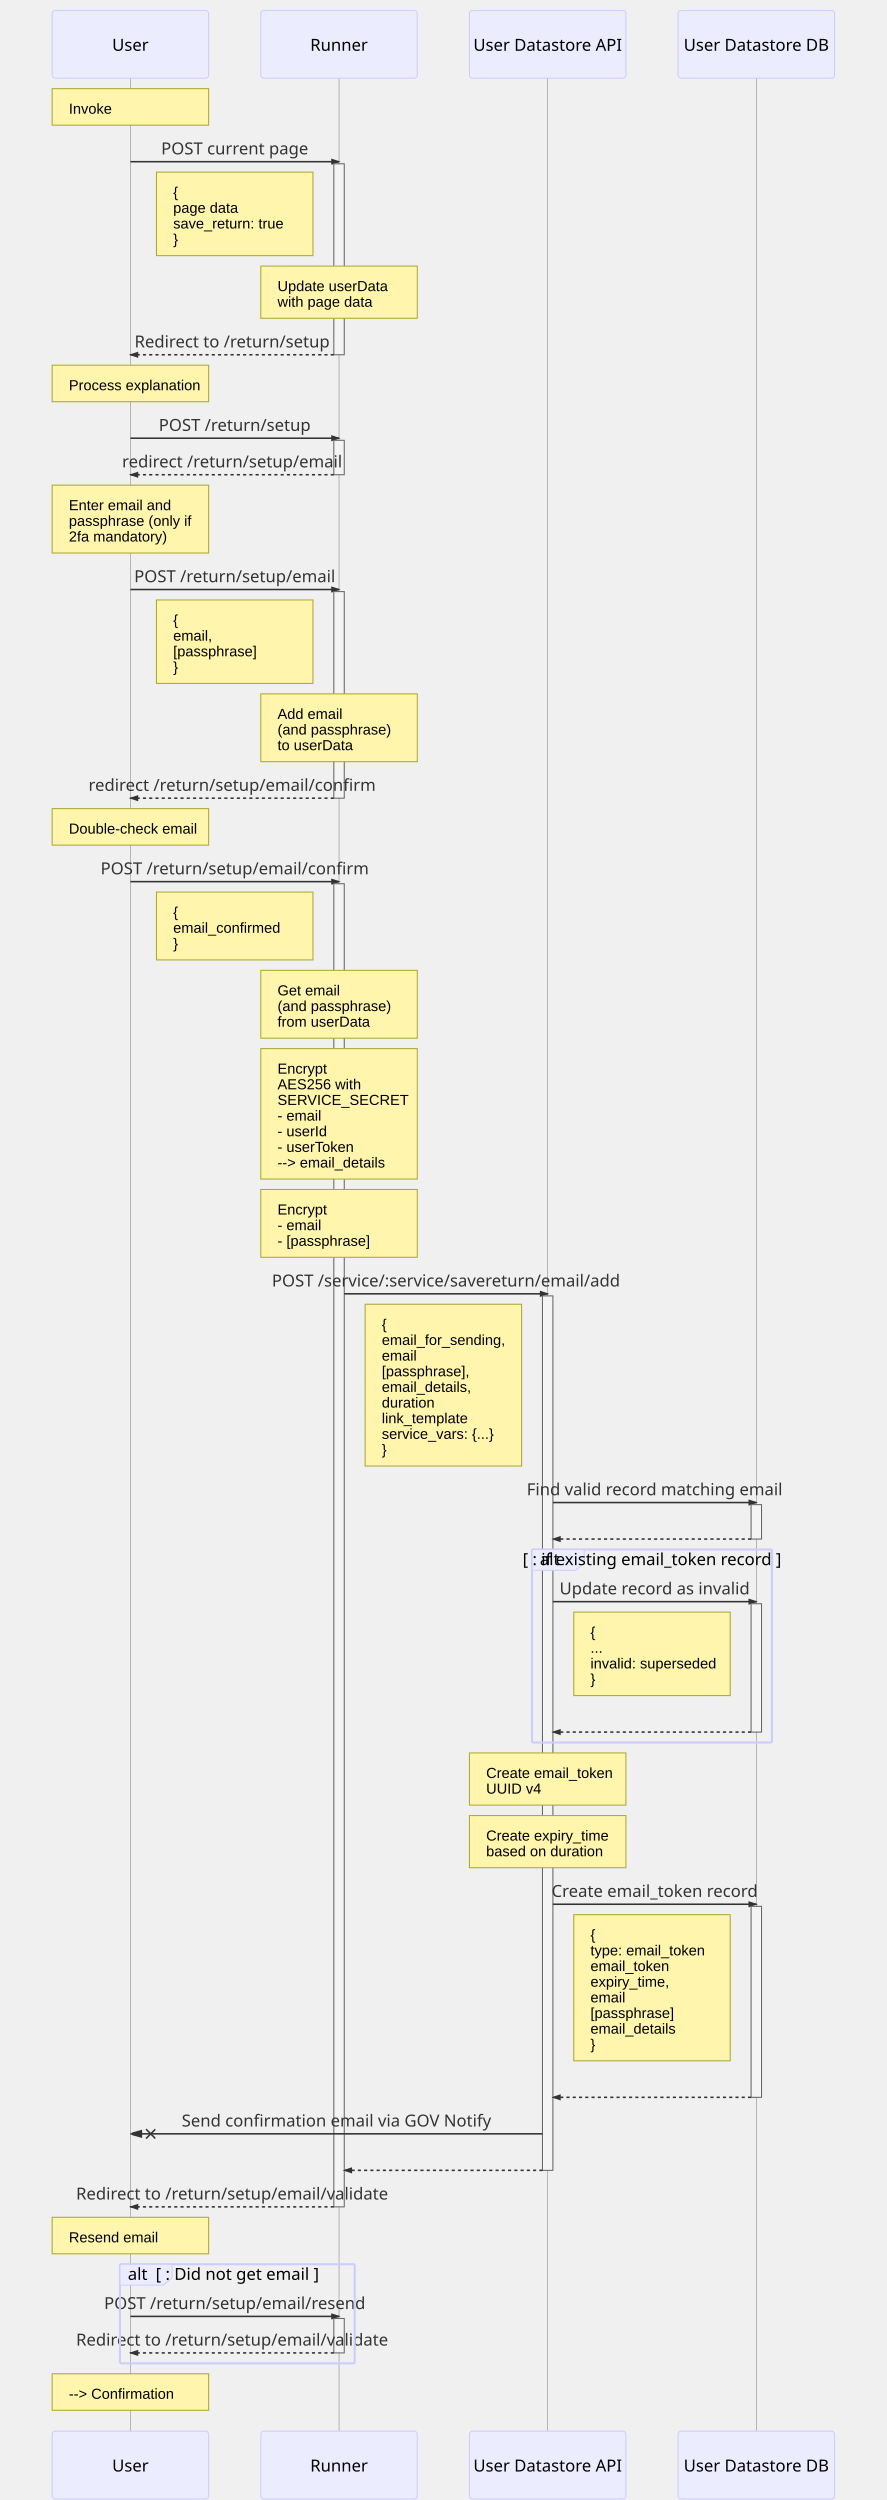
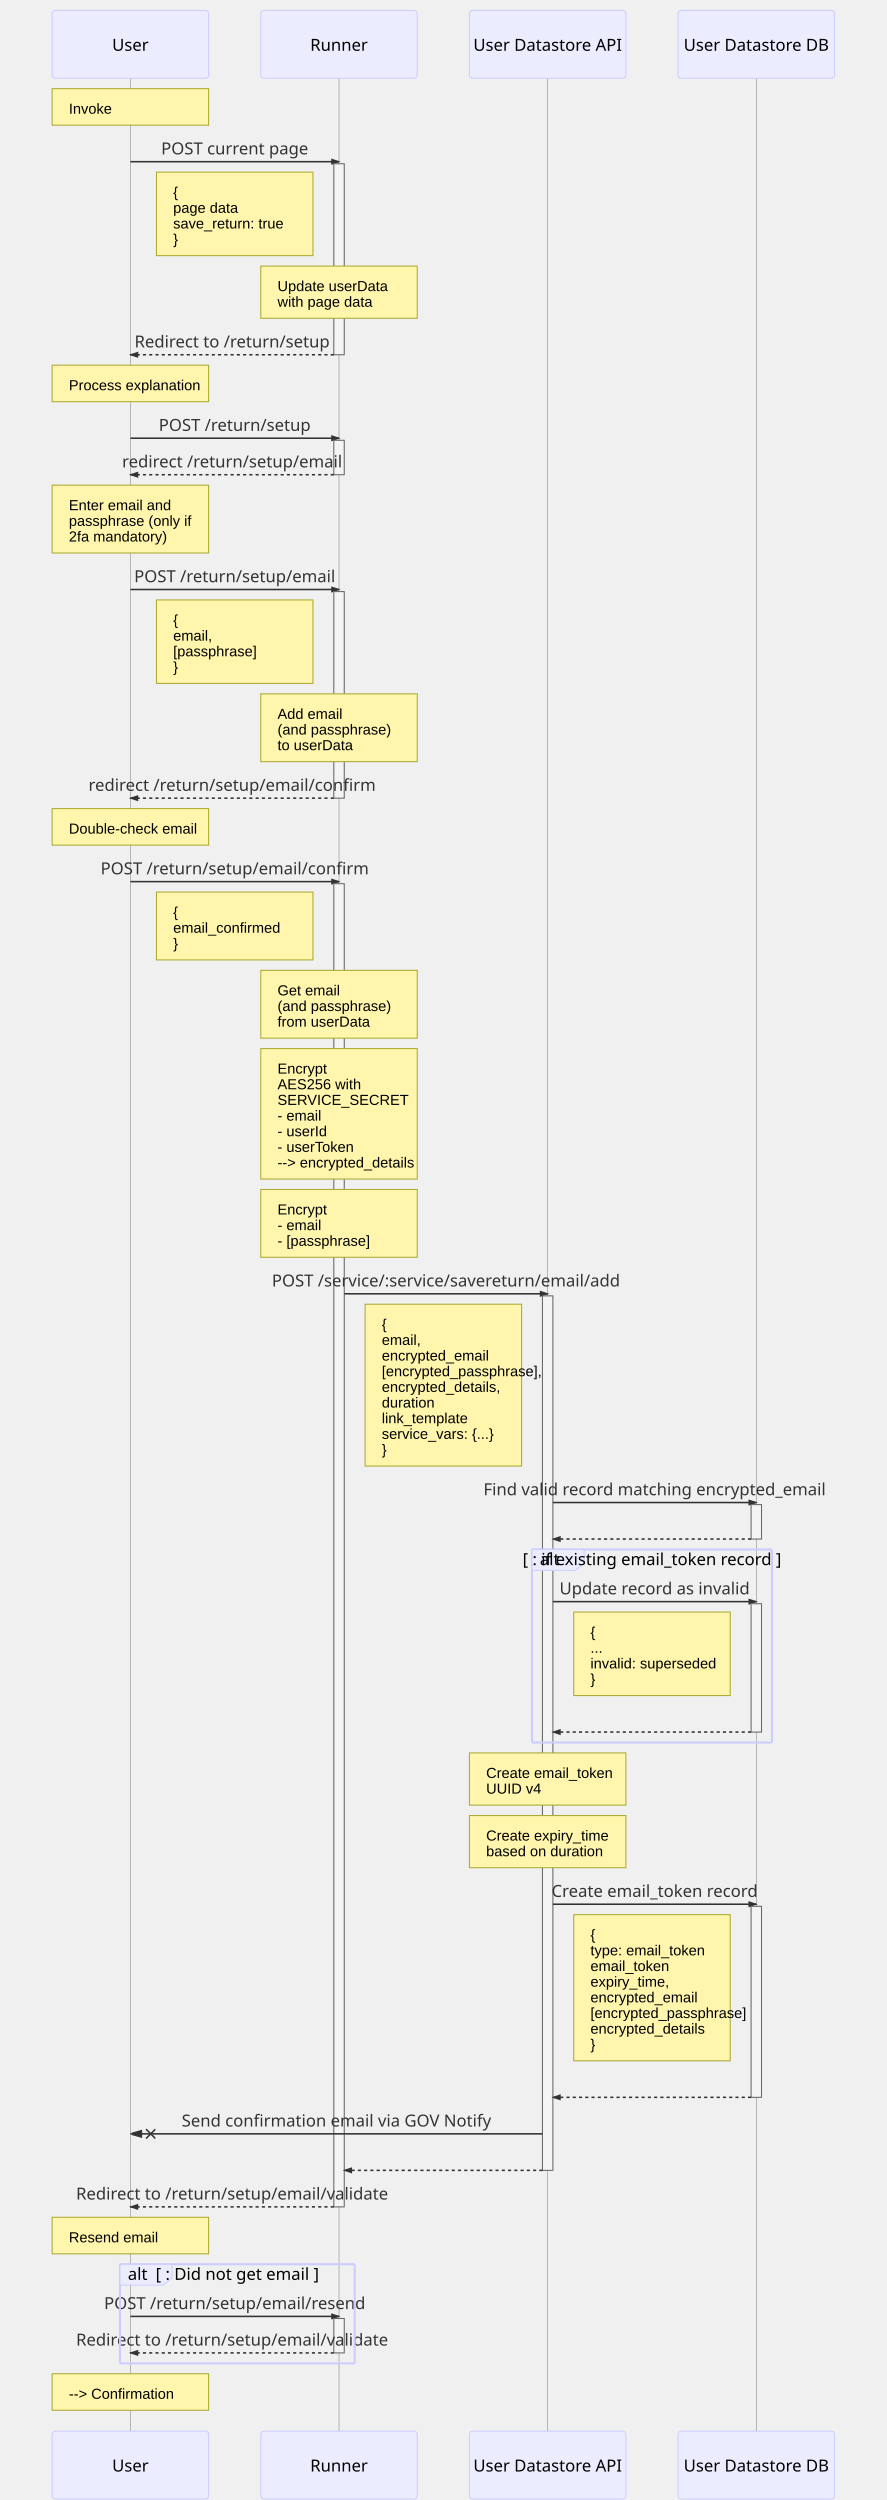
- <svg xmlns="http://www.w3.org/2000/svg" id="mermaid-1555601983670" width="100%" height="100%" style="max-width:850px;" viewBox="-50 -10 850 2396.5">
-   <style>#mermaid-1555601983670 .label{font-family:trebuchet ms,verdana,arial;color:#333}#mermaid-1555601983670 .node circle,#mermaid-1555601983670 .node ellipse,#mermaid-1555601983670 .node polygon,#mermaid-1555601983670 .node rect{fill:#ececff;stroke:#9370db;stroke-width:1px}#mermaid-1555601983670 .node.clickable{cursor:pointer}#mermaid-1555601983670 .arrowheadPath{fill:#333}#mermaid-1555601983670 .edgePath .path{stroke:#333;stroke-width:1.5px}#mermaid-1555601983670 .edgeLabel{background-color:#e8e8e8}#mermaid-1555601983670 .cluster rect{fill:#ffffde!important;stroke:#aa3!important;stroke-width:1px!important}#mermaid-1555601983670 .cluster text{fill:#333}#mermaid-1555601983670 div.mermaidTooltip{position:absolute;text-align:center;max-width:200px;padding:2px;font-family:trebuchet ms,verdana,arial;font-size:12px;background:#ffffde;border:1px solid #aa3;border-radius:2px;pointer-events:none;z-index:100}#mermaid-1555601983670 .actor{stroke:#ccf;fill:#ececff}#mermaid-1555601983670 text.actor{fill:#000;stroke:none}#mermaid-1555601983670 .actor-line{stroke:grey}#mermaid-1555601983670 .messageLine0{marker-end:"url(#arrowhead)"}#mermaid-1555601983670 .messageLine0,#mermaid-1555601983670 .messageLine1{stroke-width:1.5;stroke-dasharray:"2 2";stroke:#333}#mermaid-1555601983670 #arrowhead{fill:#333}#mermaid-1555601983670 #crosshead path{fill:#333!important;stroke:#333!important}#mermaid-1555601983670 .messageText{fill:#333;stroke:none}#mermaid-1555601983670 .labelBox{stroke:#ccf;fill:#ececff}#mermaid-1555601983670 .labelText,#mermaid-1555601983670 .loopText{fill:#000;stroke:none}#mermaid-1555601983670 .loopLine{stroke-width:2;stroke-dasharray:"2 2";marker-end:"url(#arrowhead)";stroke:#ccf}#mermaid-1555601983670 .note{stroke:#aa3;fill:#fff5ad}#mermaid-1555601983670 .noteText{fill:#000;stroke:none;font-family:trebuchet ms,verdana,arial;font-size:14px}#mermaid-1555601983670 .section{stroke:none;opacity:.2}#mermaid-1555601983670 .section0{fill:rgba(102,102,255,.49)}#mermaid-1555601983670 .section2{fill:#fff400}#mermaid-1555601983670 .section1,#mermaid-1555601983670 .section3{fill:#fff;opacity:.2}#mermaid-1555601983670 .sectionTitle0,#mermaid-1555601983670 .sectionTitle1,#mermaid-1555601983670 .sectionTitle2,#mermaid-1555601983670 .sectionTitle3{fill:#333}#mermaid-1555601983670 .sectionTitle{text-anchor:start;font-size:11px;text-height:14px}#mermaid-1555601983670 .grid .tick{stroke:#d3d3d3;opacity:.3;shape-rendering:crispEdges}#mermaid-1555601983670 .grid path{stroke-width:0}#mermaid-1555601983670 .today{fill:none;stroke:red;stroke-width:2px}#mermaid-1555601983670 .task{stroke-width:2}#mermaid-1555601983670 .taskText{text-anchor:middle;font-size:11px}#mermaid-1555601983670 .taskTextOutsideRight{fill:#000;text-anchor:start;font-size:11px}#mermaid-1555601983670 .taskTextOutsideLeft{fill:#000;text-anchor:end;font-size:11px}#mermaid-1555601983670 .taskText0,#mermaid-1555601983670 .taskText1,#mermaid-1555601983670 .taskText2,#mermaid-1555601983670 .taskText3{fill:#fff}#mermaid-1555601983670 .task0,#mermaid-1555601983670 .task1,#mermaid-1555601983670 .task2,#mermaid-1555601983670 .task3{fill:#8a90dd;stroke:#534fbc}#mermaid-1555601983670 .taskTextOutside0,#mermaid-1555601983670 .taskTextOutside1,#mermaid-1555601983670 .taskTextOutside2,#mermaid-1555601983670 .taskTextOutside3{fill:#000}#mermaid-1555601983670 .active0,#mermaid-1555601983670 .active1,#mermaid-1555601983670 .active2,#mermaid-1555601983670 .active3{fill:#bfc7ff;stroke:#534fbc}#mermaid-1555601983670 .activeText0,#mermaid-1555601983670 .activeText1,#mermaid-1555601983670 .activeText2,#mermaid-1555601983670 .activeText3{fill:#000!important}#mermaid-1555601983670 .done0,#mermaid-1555601983670 .done1,#mermaid-1555601983670 .done2,#mermaid-1555601983670 .done3{stroke:grey;fill:#d3d3d3;stroke-width:2}#mermaid-1555601983670 .doneText0,#mermaid-1555601983670 .doneText1,#mermaid-1555601983670 .doneText2,#mermaid-1555601983670 .doneText3{fill:#000!important}#mermaid-1555601983670 .crit0,#mermaid-1555601983670 .crit1,#mermaid-1555601983670 .crit2,#mermaid-1555601983670 .crit3{stroke:#f88;fill:red;stroke-width:2}#mermaid-1555601983670 .activeCrit0,#mermaid-1555601983670 .activeCrit1,#mermaid-1555601983670 .activeCrit2,#mermaid-1555601983670 .activeCrit3{stroke:#f88;fill:#bfc7ff;stroke-width:2}#mermaid-1555601983670 .doneCrit0,#mermaid-1555601983670 .doneCrit1,#mermaid-1555601983670 .doneCrit2,#mermaid-1555601983670 .doneCrit3{stroke:#f88;fill:#d3d3d3;stroke-width:2;cursor:pointer;shape-rendering:crispEdges}#mermaid-1555601983670 .activeCritText0,#mermaid-1555601983670 .activeCritText1,#mermaid-1555601983670 .activeCritText2,#mermaid-1555601983670 .activeCritText3,#mermaid-1555601983670 .doneCritText0,#mermaid-1555601983670 .doneCritText1,#mermaid-1555601983670 .doneCritText2,#mermaid-1555601983670 .doneCritText3{fill:#000!important}#mermaid-1555601983670 .titleText{text-anchor:middle;font-size:18px;fill:#000}#mermaid-1555601983670 g.classGroup text{fill:#9370db;stroke:none;font-family:trebuchet ms,verdana,arial;font-size:10px}#mermaid-1555601983670 g.classGroup rect{fill:#ececff;stroke:#9370db}#mermaid-1555601983670 g.classGroup line{stroke:#9370db;stroke-width:1}#mermaid-1555601983670 .classLabel .box{stroke:none;stroke-width:0;fill:#ececff;opacity:.5}#mermaid-1555601983670 .classLabel .label{fill:#9370db;font-size:10px}#mermaid-1555601983670 .relation{stroke:#9370db;stroke-width:1;fill:none}#mermaid-1555601983670 #compositionEnd,#mermaid-1555601983670 #compositionStart{fill:#9370db;stroke:#9370db;stroke-width:1}#mermaid-1555601983670 #aggregationEnd,#mermaid-1555601983670 #aggregationStart{fill:#ececff;stroke:#9370db;stroke-width:1}#mermaid-1555601983670 #dependencyEnd,#mermaid-1555601983670 #dependencyStart,#mermaid-1555601983670 #extensionEnd,#mermaid-1555601983670 #extensionStart{fill:#9370db;stroke:#9370db;stroke-width:1}#mermaid-1555601983670 .branch-label,#mermaid-1555601983670 .commit-id,#mermaid-1555601983670 .commit-msg{fill:#d3d3d3;color:#d3d3d3}</style>
-   <style>#mermaid-1555601983670 {
+ <svg xmlns="http://www.w3.org/2000/svg" id="mermaid-1557232619765" width="100%" height="100%" style="max-width:850px;" viewBox="-50 -10 850 2396.547">
+   <style>#mermaid-1557232619765 .label{font-family:trebuchet ms,verdana,arial;color:#333}#mermaid-1557232619765 .node circle,#mermaid-1557232619765 .node ellipse,#mermaid-1557232619765 .node polygon,#mermaid-1557232619765 .node rect{fill:#ececff;stroke:#9370db;stroke-width:1px}#mermaid-1557232619765 .node.clickable{cursor:pointer}#mermaid-1557232619765 .arrowheadPath{fill:#333}#mermaid-1557232619765 .edgePath .path{stroke:#333;stroke-width:1.5px}#mermaid-1557232619765 .edgeLabel{background-color:#e8e8e8}#mermaid-1557232619765 .cluster rect{fill:#ffffde!important;stroke:#aa3!important;stroke-width:1px!important}#mermaid-1557232619765 .cluster text{fill:#333}#mermaid-1557232619765 div.mermaidTooltip{position:absolute;text-align:center;max-width:200px;padding:2px;font-family:trebuchet ms,verdana,arial;font-size:12px;background:#ffffde;border:1px solid #aa3;border-radius:2px;pointer-events:none;z-index:100}#mermaid-1557232619765 .actor{stroke:#ccf;fill:#ececff}#mermaid-1557232619765 text.actor{fill:#000;stroke:none}#mermaid-1557232619765 .actor-line{stroke:grey}#mermaid-1557232619765 .messageLine0{marker-end:"url(#arrowhead)"}#mermaid-1557232619765 .messageLine0,#mermaid-1557232619765 .messageLine1{stroke-width:1.5;stroke-dasharray:"2 2";stroke:#333}#mermaid-1557232619765 #arrowhead{fill:#333}#mermaid-1557232619765 #crosshead path{fill:#333!important;stroke:#333!important}#mermaid-1557232619765 .messageText{fill:#333;stroke:none}#mermaid-1557232619765 .labelBox{stroke:#ccf;fill:#ececff}#mermaid-1557232619765 .labelText,#mermaid-1557232619765 .loopText{fill:#000;stroke:none}#mermaid-1557232619765 .loopLine{stroke-width:2;stroke-dasharray:"2 2";marker-end:"url(#arrowhead)";stroke:#ccf}#mermaid-1557232619765 .note{stroke:#aa3;fill:#fff5ad}#mermaid-1557232619765 .noteText{fill:#000;stroke:none;font-family:trebuchet ms,verdana,arial;font-size:14px}#mermaid-1557232619765 .section{stroke:none;opacity:.2}#mermaid-1557232619765 .section0{fill:rgba(102,102,255,.49)}#mermaid-1557232619765 .section2{fill:#fff400}#mermaid-1557232619765 .section1,#mermaid-1557232619765 .section3{fill:#fff;opacity:.2}#mermaid-1557232619765 .sectionTitle0,#mermaid-1557232619765 .sectionTitle1,#mermaid-1557232619765 .sectionTitle2,#mermaid-1557232619765 .sectionTitle3{fill:#333}#mermaid-1557232619765 .sectionTitle{text-anchor:start;font-size:11px;text-height:14px}#mermaid-1557232619765 .grid .tick{stroke:#d3d3d3;opacity:.3;shape-rendering:crispEdges}#mermaid-1557232619765 .grid path{stroke-width:0}#mermaid-1557232619765 .today{fill:none;stroke:red;stroke-width:2px}#mermaid-1557232619765 .task{stroke-width:2}#mermaid-1557232619765 .taskText{text-anchor:middle;font-size:11px}#mermaid-1557232619765 .taskTextOutsideRight{fill:#000;text-anchor:start;font-size:11px}#mermaid-1557232619765 .taskTextOutsideLeft{fill:#000;text-anchor:end;font-size:11px}#mermaid-1557232619765 .taskText0,#mermaid-1557232619765 .taskText1,#mermaid-1557232619765 .taskText2,#mermaid-1557232619765 .taskText3{fill:#fff}#mermaid-1557232619765 .task0,#mermaid-1557232619765 .task1,#mermaid-1557232619765 .task2,#mermaid-1557232619765 .task3{fill:#8a90dd;stroke:#534fbc}#mermaid-1557232619765 .taskTextOutside0,#mermaid-1557232619765 .taskTextOutside1,#mermaid-1557232619765 .taskTextOutside2,#mermaid-1557232619765 .taskTextOutside3{fill:#000}#mermaid-1557232619765 .active0,#mermaid-1557232619765 .active1,#mermaid-1557232619765 .active2,#mermaid-1557232619765 .active3{fill:#bfc7ff;stroke:#534fbc}#mermaid-1557232619765 .activeText0,#mermaid-1557232619765 .activeText1,#mermaid-1557232619765 .activeText2,#mermaid-1557232619765 .activeText3{fill:#000!important}#mermaid-1557232619765 .done0,#mermaid-1557232619765 .done1,#mermaid-1557232619765 .done2,#mermaid-1557232619765 .done3{stroke:grey;fill:#d3d3d3;stroke-width:2}#mermaid-1557232619765 .doneText0,#mermaid-1557232619765 .doneText1,#mermaid-1557232619765 .doneText2,#mermaid-1557232619765 .doneText3{fill:#000!important}#mermaid-1557232619765 .crit0,#mermaid-1557232619765 .crit1,#mermaid-1557232619765 .crit2,#mermaid-1557232619765 .crit3{stroke:#f88;fill:red;stroke-width:2}#mermaid-1557232619765 .activeCrit0,#mermaid-1557232619765 .activeCrit1,#mermaid-1557232619765 .activeCrit2,#mermaid-1557232619765 .activeCrit3{stroke:#f88;fill:#bfc7ff;stroke-width:2}#mermaid-1557232619765 .doneCrit0,#mermaid-1557232619765 .doneCrit1,#mermaid-1557232619765 .doneCrit2,#mermaid-1557232619765 .doneCrit3{stroke:#f88;fill:#d3d3d3;stroke-width:2;cursor:pointer;shape-rendering:crispEdges}#mermaid-1557232619765 .activeCritText0,#mermaid-1557232619765 .activeCritText1,#mermaid-1557232619765 .activeCritText2,#mermaid-1557232619765 .activeCritText3,#mermaid-1557232619765 .doneCritText0,#mermaid-1557232619765 .doneCritText1,#mermaid-1557232619765 .doneCritText2,#mermaid-1557232619765 .doneCritText3{fill:#000!important}#mermaid-1557232619765 .titleText{text-anchor:middle;font-size:18px;fill:#000}#mermaid-1557232619765 g.classGroup text{fill:#9370db;stroke:none;font-family:trebuchet ms,verdana,arial;font-size:10px}#mermaid-1557232619765 g.classGroup rect{fill:#ececff;stroke:#9370db}#mermaid-1557232619765 g.classGroup line{stroke:#9370db;stroke-width:1}#mermaid-1557232619765 .classLabel .box{stroke:none;stroke-width:0;fill:#ececff;opacity:.5}#mermaid-1557232619765 .classLabel .label{fill:#9370db;font-size:10px}#mermaid-1557232619765 .relation{stroke:#9370db;stroke-width:1;fill:none}#mermaid-1557232619765 #compositionEnd,#mermaid-1557232619765 #compositionStart{fill:#9370db;stroke:#9370db;stroke-width:1}#mermaid-1557232619765 #aggregationEnd,#mermaid-1557232619765 #aggregationStart{fill:#ececff;stroke:#9370db;stroke-width:1}#mermaid-1557232619765 #dependencyEnd,#mermaid-1557232619765 #dependencyStart,#mermaid-1557232619765 #extensionEnd,#mermaid-1557232619765 #extensionStart{fill:#9370db;stroke:#9370db;stroke-width:1}#mermaid-1557232619765 .branch-label,#mermaid-1557232619765 .commit-id,#mermaid-1557232619765 .commit-msg{fill:#d3d3d3;color:#d3d3d3}</style>
+   <style>#mermaid-1557232619765 {
    color: rgb(0, 0, 0);
    font: normal normal 400 normal 16px / normal nta;
  }</style>
  <defs>
    <style type="text/css">
  [object Promise]
  </style>
  </defs>
  <g />
  <g>
-     <line id="actor0" x1="75" y1="5" x2="75" y2="2385.5" class="actor-line" stroke-width="0.5px" stroke="#999" />
+     <line id="actor0" x1="75" y1="5" x2="75" y2="2385.547" class="actor-line" stroke-width="0.5px" stroke="#999" />
    <rect x="0" y="0" fill="#eaeaea" stroke="#666" width="150" height="65" rx="3" ry="3" class="actor" />
    <text x="75" y="32.5" dominant-baseline="central" alignment-baseline="central" class="actor" style="text-anchor: middle;">
      <tspan x="75" dy="0">User</tspan>
    </text>
  </g>
  <g>
-     <line id="actor1" x1="275" y1="5" x2="275" y2="2385.5" class="actor-line" stroke-width="0.5px" stroke="#999" />
+     <line id="actor1" x1="275" y1="5" x2="275" y2="2385.547" class="actor-line" stroke-width="0.5px" stroke="#999" />
    <rect x="200" y="0" fill="#eaeaea" stroke="#666" width="150" height="65" rx="3" ry="3" class="actor" />
    <text x="275" y="32.5" dominant-baseline="central" alignment-baseline="central" class="actor" style="text-anchor: middle;">
      <tspan x="275" dy="0">Runner</tspan>
    </text>
  </g>
  <g>
-     <line id="actor2" x1="475" y1="5" x2="475" y2="2385.5" class="actor-line" stroke-width="0.5px" stroke="#999" />
+     <line id="actor2" x1="475" y1="5" x2="475" y2="2385.547" class="actor-line" stroke-width="0.5px" stroke="#999" />
    <rect x="400" y="0" fill="#eaeaea" stroke="#666" width="150" height="65" rx="3" ry="3" class="actor" />
    <text x="475" y="32.5" dominant-baseline="central" alignment-baseline="central" class="actor" style="text-anchor: middle;">
      <tspan x="475" dy="0">User Datastore API</tspan>
    </text>
  </g>
  <g>
-     <line id="actor3" x1="675" y1="5" x2="675" y2="2385.5" class="actor-line" stroke-width="0.5px" stroke="#999" />
+     <line id="actor3" x1="675" y1="5" x2="675" y2="2385.547" class="actor-line" stroke-width="0.5px" stroke="#999" />
    <rect x="600" y="0" fill="#eaeaea" stroke="#666" width="150" height="65" rx="3" ry="3" class="actor" />
    <text x="675" y="32.5" dominant-baseline="central" alignment-baseline="central" class="actor" style="text-anchor: middle;">
      <tspan x="675" dy="0">User Datastore DB</tspan>
    </text>
  </g>
  <defs>
    <marker id="arrowhead" refX="5" refY="2" markerWidth="6" markerHeight="4" orient="auto">
      <path d="M 0,0 V 4 L6,2 Z" />
    </marker>
  </defs>
  <defs>
    <marker id="crosshead" markerWidth="15" markerHeight="8" orient="auto" refX="16" refY="4">
      <path fill="black" stroke="#000000" stroke-width="1px" d="M 9,2 V 6 L16,4 Z" style="stroke-dasharray: 0, 0;" />
      <path fill="none" stroke="#000000" stroke-width="1px" d="M 0,1 L 6,7 M 6,1 L 0,7" style="stroke-dasharray: 0, 0;" />
    </marker>
  </defs>
  <g>
    <rect x="0" y="75" fill="#EDF2AE" stroke="#666" width="150" height="35" rx="0" ry="0" class="note" />
    <text x="-4" y="99" fill="black" class="noteText">
      <tspan x="16" fill="black">Invoke</tspan>
    </text>
  </g>
  <g>
    <text x="175" y="138" class="messageText" style="text-anchor: middle;">POST current page</text>
    <line x1="75" y1="145" x2="275" y2="145" class="messageLine0" stroke-width="2" stroke="black" marker-end="url(#arrowhead)" style="fill: none;" />
  </g>
  <g>
    <rect x="270" y="147" fill="#f4f4f4" stroke="#666" width="10" height="183.078" rx="0" ry="0" />
  </g>
  <g>
    <rect x="100" y="155" fill="#EDF2AE" stroke="#666" width="150" height="80.062" rx="0" ry="0" class="note" />
    <text x="96" y="179" fill="black" class="noteText">
      <tspan x="116" fill="black">{</tspan>
    </text>
    <text x="96" y="194.016" fill="black" class="noteText">
      <tspan x="116" fill="black">  page data</tspan>
    </text>
    <text x="96" y="209.031" fill="black" class="noteText">
      <tspan x="116" fill="black">  save_return: true</tspan>
    </text>
    <text x="96" y="224.047" fill="black" class="noteText">
      <tspan x="116" fill="black">}</tspan>
    </text>
  </g>
  <g>
    <rect x="200" y="245.062" fill="#EDF2AE" stroke="#666" width="150" height="50.016" rx="0" ry="0" class="note" />
    <text x="196" y="269.062" fill="black" class="noteText">
      <tspan x="216" fill="black">Update userData</tspan>
    </text>
    <text x="196" y="284.062" fill="black" class="noteText">
      <tspan x="216" fill="black">with page data</tspan>
    </text>
  </g>
  <g>
    <text x="172.5" y="323.078" class="messageText" style="text-anchor: middle;">Redirect to /return/setup</text>
    <line x1="270" y1="330.078" x2="75" y2="330.078" class="messageLine1" stroke-width="2" stroke="black" marker-end="url(#arrowhead)" style="stroke-dasharray: 3, 3; fill: none;" />
  </g>
  <g>
    <rect x="0" y="340.078" fill="#EDF2AE" stroke="#666" width="150" height="35" rx="0" ry="0" class="note" />
    <text x="-4" y="364.078" fill="black" class="noteText">
      <tspan x="16" fill="black">Process explanation</tspan>
    </text>
  </g>
  <g>
    <text x="175" y="403.078" class="messageText" style="text-anchor: middle;">POST /return/setup</text>
    <line x1="75" y1="410.078" x2="275" y2="410.078" class="messageLine0" stroke-width="2" stroke="black" marker-end="url(#arrowhead)" style="fill: none;" />
  </g>
  <g>
    <rect x="270" y="412.078" fill="#f4f4f4" stroke="#666" width="10" height="33" rx="0" ry="0" />
  </g>
  <g>
    <text x="172.5" y="438.078" class="messageText" style="text-anchor: middle;">redirect /return/setup/email</text>
    <line x1="270" y1="445.078" x2="75" y2="445.078" class="messageLine1" stroke-width="2" stroke="black" marker-end="url(#arrowhead)" style="stroke-dasharray: 3, 3; fill: none;" />
  </g>
  <g>
    <rect x="0" y="455.078" fill="#EDF2AE" stroke="#666" width="150" height="65.031" rx="0" ry="0" class="note" />
    <text x="-4" y="479.078" fill="black" class="noteText">
      <tspan x="16" fill="black">Enter email and </tspan>
    </text>
    <text x="-4" y="494.078" fill="black" class="noteText">
      <tspan x="16" fill="black">passphrase (only if </tspan>
    </text>
    <text x="-4" y="509.094" fill="black" class="noteText">
      <tspan x="16" fill="black">2fa mandatory)</tspan>
    </text>
  </g>
  <g>
    <text x="175" y="548.109" class="messageText" style="text-anchor: middle;">POST /return/setup/email</text>
    <line x1="75" y1="555.109" x2="275" y2="555.109" class="messageLine0" stroke-width="2" stroke="black" marker-end="url(#arrowhead)" style="fill: none;" />
  </g>
  <g>
    <rect x="270" y="557.109" fill="#f4f4f4" stroke="#666" width="10" height="198.031" rx="0" ry="0" />
  </g>
  <g>
    <rect x="100" y="565.109" fill="#EDF2AE" stroke="#666" width="150" height="80.031" rx="0" ry="0" class="note" />
    <text x="96" y="589.109" fill="black" class="noteText">
      <tspan x="116" fill="black">{</tspan>
    </text>
    <text x="96" y="604.125" fill="black" class="noteText">
      <tspan x="116" fill="black">email,</tspan>
    </text>
    <text x="96" y="619.125" fill="black" class="noteText">
      <tspan x="116" fill="black">[passphrase]</tspan>
    </text>
    <text x="96" y="634.125" fill="black" class="noteText">
      <tspan x="116" fill="black">}</tspan>
    </text>
  </g>
  <g>
    <rect x="200" y="655.141" fill="#EDF2AE" stroke="#666" width="150" height="65" rx="0" ry="0" class="note" />
    <text x="196" y="679.141" fill="black" class="noteText">
      <tspan x="216" fill="black">Add email </tspan>
    </text>
    <text x="196" y="694.141" fill="black" class="noteText">
      <tspan x="216" fill="black">(and passphrase) </tspan>
    </text>
    <text x="196" y="709.141" fill="black" class="noteText">
      <tspan x="216" fill="black">to userData</tspan>
    </text>
  </g>
  <g>
    <text x="172.5" y="748.141" class="messageText" style="text-anchor: middle;">redirect /return/setup/email/confirm</text>
    <line x1="270" y1="755.141" x2="75" y2="755.141" class="messageLine1" stroke-width="2" stroke="black" marker-end="url(#arrowhead)" style="stroke-dasharray: 3, 3; fill: none;" />
  </g>
  <g>
    <rect x="0" y="765.141" fill="#EDF2AE" stroke="#666" width="150" height="35" rx="0" ry="0" class="note" />
    <text x="-4" y="789.141" fill="black" class="noteText">
      <tspan x="16" fill="black">Double-check email</tspan>
    </text>
  </g>
  <g>
    <text x="175" y="828.141" class="messageText" style="text-anchor: middle;">POST /return/setup/email/confirm</text>
    <line x1="75" y1="835.141" x2="275" y2="835.141" class="messageLine0" stroke-width="2" stroke="black" marker-end="url(#arrowhead)" style="fill: none;" />
  </g>
  <g>
-     <rect x="270" y="837.141" fill="#f4f4f4" stroke="#666" width="10" height="1268.359" rx="0" ry="0" />
+     <rect x="270" y="837.141" fill="#f4f4f4" stroke="#666" width="10" height="1268.406" rx="0" ry="0" />
  </g>
  <g>
    <rect x="100" y="845.141" fill="#EDF2AE" stroke="#666" width="150" height="65.047" rx="0" ry="0" class="note" />
    <text x="96" y="869.141" fill="black" class="noteText">
      <tspan x="116" fill="black">{</tspan>
    </text>
    <text x="96" y="884.156" fill="black" class="noteText">
      <tspan x="116" fill="black">email_confirmed</tspan>
    </text>
    <text x="96" y="899.172" fill="black" class="noteText">
      <tspan x="116" fill="black">}</tspan>
    </text>
  </g>
  <g>
    <rect x="200" y="920.188" fill="#EDF2AE" stroke="#666" width="150" height="65" rx="0" ry="0" class="note" />
    <text x="196" y="944.188" fill="black" class="noteText">
      <tspan x="216" fill="black">Get email </tspan>
    </text>
    <text x="196" y="959.188" fill="black" class="noteText">
      <tspan x="216" fill="black">(and passphrase) </tspan>
    </text>
    <text x="196" y="974.188" fill="black" class="noteText">
      <tspan x="216" fill="black">from userData</tspan>
    </text>
  </g>
  <g>
    <rect x="200" y="995.188" fill="#EDF2AE" stroke="#666" width="150" height="125.047" rx="0" ry="0" class="note" />
    <text x="196" y="1019.188" fill="black" class="noteText">
      <tspan x="216" fill="black">Encrypt</tspan>
    </text>
    <text x="196" y="1034.203" fill="black" class="noteText">
      <tspan x="216" fill="black">AES256 with</tspan>
    </text>
    <text x="196" y="1049.203" fill="black" class="noteText">
      <tspan x="216" fill="black">SERVICE_SECRET</tspan>
    </text>
    <text x="196" y="1064.219" fill="black" class="noteText">
      <tspan x="216" fill="black">- email</tspan>
    </text>
    <text x="196" y="1079.219" fill="black" class="noteText">
      <tspan x="216" fill="black">- userId</tspan>
    </text>
    <text x="196" y="1094.219" fill="black" class="noteText">
      <tspan x="216" fill="black">- userToken</tspan>
    </text>
    <text x="196" y="1109.219" fill="black" class="noteText">
      <tspan x="216" fill="black" />
    </text>
    <text x="196" y="1109.219" fill="black" class="noteText">
-       <tspan x="216" fill="black">--&gt; email_details</tspan>
+       <tspan x="216" fill="black">--&gt; encrypted_details</tspan>
    </text>
  </g>
  <g>
    <rect x="200" y="1130.234" fill="#EDF2AE" stroke="#666" width="150" height="65.016" rx="0" ry="0" class="note" />
    <text x="196" y="1154.234" fill="black" class="noteText">
      <tspan x="216" fill="black">Encrypt </tspan>
    </text>
    <text x="196" y="1169.25" fill="black" class="noteText">
      <tspan x="216" fill="black">- email</tspan>
    </text>
    <text x="196" y="1184.25" fill="black" class="noteText">
      <tspan x="216" fill="black">- [passphrase]</tspan>
    </text>
  </g>
  <g>
    <text x="377.5" y="1223.25" class="messageText" style="text-anchor: middle;">POST /service/:service/savereturn/email/add</text>
    <line x1="280" y1="1230.25" x2="475" y2="1230.25" class="messageLine0" stroke-width="2" stroke="black" marker-end="url(#arrowhead)" style="fill: none;" />
  </g>
  <g>
-     <rect x="470" y="1232.25" fill="#f4f4f4" stroke="#666" width="10" height="838.25" rx="0" ry="0" />
-   </g>
-   <g>
-     <rect x="300" y="1240.25" fill="#EDF2AE" stroke="#666" width="150" height="155.094" rx="0" ry="0" class="note" />
+     <rect x="470" y="1232.25" fill="#f4f4f4" stroke="#666" width="10" height="838.297" rx="0" ry="0" />
+   </g>
+   <g>
+     <rect x="300" y="1240.25" fill="#EDF2AE" stroke="#666" width="150" height="155.109" rx="0" ry="0" class="note" />
    <text x="296" y="1264.25" fill="black" class="noteText">
      <tspan x="316" fill="black">{</tspan>
    </text>
    <text x="296" y="1279.266" fill="black" class="noteText">
-       <tspan x="316" fill="black">email_for_sending,</tspan>
-     </text>
-     <text x="296" y="1294.281" fill="black" class="noteText">
-       <tspan x="316" fill="black">email</tspan>
+       <tspan x="316" fill="black">email,</tspan>
+     </text>
+     <text x="296" y="1294.266" fill="black" class="noteText">
+       <tspan x="316" fill="black">encrypted_email</tspan>
    </text>
    <text x="296" y="1309.281" fill="black" class="noteText">
-       <tspan x="316" fill="black">[passphrase],</tspan>
-     </text>
-     <text x="296" y="1324.281" fill="black" class="noteText">
-       <tspan x="316" fill="black">email_details,</tspan>
-     </text>
-     <text x="296" y="1339.297" fill="black" class="noteText">
+       <tspan x="316" fill="black">[encrypted_passphrase],</tspan>
+     </text>
+     <text x="296" y="1324.297" fill="black" class="noteText">
+       <tspan x="316" fill="black">encrypted_details,</tspan>
+     </text>
+     <text x="296" y="1339.312" fill="black" class="noteText">
      <tspan x="316" fill="black">duration</tspan>
    </text>
-     <text x="296" y="1354.297" fill="black" class="noteText">
+     <text x="296" y="1354.312" fill="black" class="noteText">
      <tspan x="316" fill="black">link_template</tspan>
    </text>
-     <text x="296" y="1369.312" fill="black" class="noteText">
+     <text x="296" y="1369.328" fill="black" class="noteText">
      <tspan x="316" fill="black">service_vars: {...}</tspan>
    </text>
-     <text x="296" y="1384.328" fill="black" class="noteText">
+     <text x="296" y="1384.344" fill="black" class="noteText">
      <tspan x="316" fill="black">}</tspan>
    </text>
  </g>
  <g>
-     <text x="577.5" y="1423.344" class="messageText" style="text-anchor: middle;">Find valid record matching email</text>
-     <line x1="480" y1="1430.344" x2="675" y2="1430.344" class="messageLine0" stroke-width="2" stroke="black" marker-end="url(#arrowhead)" style="fill: none;" />
-   </g>
-   <g>
-     <rect x="670" y="1432.344" fill="#f4f4f4" stroke="#666" width="10" height="33" rx="0" ry="0" />
-   </g>
-   <g>
-     <text x="575" y="1458.344" class="messageText" style="text-anchor: middle;" />
-     <line x1="670" y1="1465.344" x2="480" y2="1465.344" class="messageLine1" stroke-width="2" stroke="black" marker-end="url(#arrowhead)" style="stroke-dasharray: 3, 3; fill: none;" />
-   </g>
-   <g>
-     <text x="577.5" y="1518.344" class="messageText" style="text-anchor: middle;">Update record as invalid</text>
-     <line x1="480" y1="1525.344" x2="675" y2="1525.344" class="messageLine0" stroke-width="2" stroke="black" marker-end="url(#arrowhead)" style="fill: none;" />
-   </g>
-   <g>
-     <rect x="670" y="1527.344" fill="#f4f4f4" stroke="#666" width="10" height="123.031" rx="0" ry="0" />
-   </g>
-   <g>
-     <rect x="500" y="1535.344" fill="#EDF2AE" stroke="#666" width="150" height="80.031" rx="0" ry="0" class="note" />
-     <text x="496" y="1559.344" fill="black" class="noteText">
+     <text x="577.5" y="1423.359" class="messageText" style="text-anchor: middle;">Find valid record matching encrypted_email</text>
+     <line x1="480" y1="1430.359" x2="675" y2="1430.359" class="messageLine0" stroke-width="2" stroke="black" marker-end="url(#arrowhead)" style="fill: none;" />
+   </g>
+   <g>
+     <rect x="670" y="1432.359" fill="#f4f4f4" stroke="#666" width="10" height="33" rx="0" ry="0" />
+   </g>
+   <g>
+     <text x="575" y="1458.359" class="messageText" style="text-anchor: middle;" />
+     <line x1="670" y1="1465.359" x2="480" y2="1465.359" class="messageLine1" stroke-width="2" stroke="black" marker-end="url(#arrowhead)" style="stroke-dasharray: 3, 3; fill: none;" />
+   </g>
+   <g>
+     <text x="577.5" y="1518.359" class="messageText" style="text-anchor: middle;">Update record as invalid</text>
+     <line x1="480" y1="1525.359" x2="675" y2="1525.359" class="messageLine0" stroke-width="2" stroke="black" marker-end="url(#arrowhead)" style="fill: none;" />
+   </g>
+   <g>
+     <rect x="670" y="1527.359" fill="#f4f4f4" stroke="#666" width="10" height="123.031" rx="0" ry="0" />
+   </g>
+   <g>
+     <rect x="500" y="1535.359" fill="#EDF2AE" stroke="#666" width="150" height="80.031" rx="0" ry="0" class="note" />
+     <text x="496" y="1559.359" fill="black" class="noteText">
      <tspan x="516" fill="black">{</tspan>
    </text>
-     <text x="496" y="1574.359" fill="black" class="noteText">
+     <text x="496" y="1574.375" fill="black" class="noteText">
      <tspan x="516" fill="black">...</tspan>
    </text>
-     <text x="496" y="1589.359" fill="black" class="noteText">
+     <text x="496" y="1589.375" fill="black" class="noteText">
      <tspan x="516" fill="black">invalid: superseded</tspan>
    </text>
-     <text x="496" y="1604.359" fill="black" class="noteText">
+     <text x="496" y="1604.375" fill="black" class="noteText">
      <tspan x="516" fill="black">}</tspan>
    </text>
  </g>
  <g>
-     <text x="575" y="1643.375" class="messageText" style="text-anchor: middle;" />
-     <line x1="670" y1="1650.375" x2="480" y2="1650.375" class="messageLine1" stroke-width="2" stroke="black" marker-end="url(#arrowhead)" style="stroke-dasharray: 3, 3; fill: none;" />
-   </g>
-   <g>
-     <line x1="460" y1="1475.344" x2="690" y2="1475.344" class="loopLine" />
-     <line x1="690" y1="1475.344" x2="690" y2="1660.375" class="loopLine" />
-     <line x1="460" y1="1660.375" x2="690" y2="1660.375" class="loopLine" />
-     <line x1="460" y1="1475.344" x2="460" y2="1660.375" class="loopLine" />
-     <polygon points="460,1475.344 510,1475.344 510,1488.344 501.6,1495.344 460,1495.344" class="labelBox" />
-     <text x="467.5" y="1490.344" fill="black" class="labelText">
+     <text x="575" y="1643.391" class="messageText" style="text-anchor: middle;" />
+     <line x1="670" y1="1650.391" x2="480" y2="1650.391" class="messageLine1" stroke-width="2" stroke="black" marker-end="url(#arrowhead)" style="stroke-dasharray: 3, 3; fill: none;" />
+   </g>
+   <g>
+     <line x1="460" y1="1475.359" x2="690" y2="1475.359" class="loopLine" />
+     <line x1="690" y1="1475.359" x2="690" y2="1660.391" class="loopLine" />
+     <line x1="460" y1="1660.391" x2="690" y2="1660.391" class="loopLine" />
+     <line x1="460" y1="1475.359" x2="460" y2="1660.391" class="loopLine" />
+     <polygon points="460,1475.359 510,1475.359 510,1488.359 501.6,1495.359 460,1495.359" class="labelBox" />
+     <text x="467.5" y="1490.359" fill="black" class="labelText">
      <tspan x="467.5" fill="black">alt</tspan>
    </text>
-     <text x="575" y="1490.344" fill="black" class="loopText" style="text-anchor: middle;">
+     <text x="575" y="1490.359" fill="black" class="loopText" style="text-anchor: middle;">
      <tspan x="575" fill="black">[ : if existing email_token record ]</tspan>
    </text>
  </g>
  <g>
-     <rect x="400" y="1670.375" fill="#EDF2AE" stroke="#666" width="150" height="50.016" rx="0" ry="0" class="note" />
-     <text x="396" y="1694.375" fill="black" class="noteText">
+     <rect x="400" y="1670.391" fill="#EDF2AE" stroke="#666" width="150" height="50.016" rx="0" ry="0" class="note" />
+     <text x="396" y="1694.391" fill="black" class="noteText">
      <tspan x="416" fill="black">Create email_token</tspan>
    </text>
-     <text x="396" y="1709.391" fill="black" class="noteText">
+     <text x="396" y="1709.406" fill="black" class="noteText">
      <tspan x="416" fill="black">UUID v4</tspan>
    </text>
  </g>
  <g>
-     <rect x="400" y="1730.391" fill="#EDF2AE" stroke="#666" width="150" height="50.016" rx="0" ry="0" class="note" />
-     <text x="396" y="1754.391" fill="black" class="noteText">
+     <rect x="400" y="1730.406" fill="#EDF2AE" stroke="#666" width="150" height="50.016" rx="0" ry="0" class="note" />
+     <text x="396" y="1754.406" fill="black" class="noteText">
      <tspan x="416" fill="black">Create expiry_time</tspan>
    </text>
-     <text x="396" y="1769.406" fill="black" class="noteText">
+     <text x="396" y="1769.422" fill="black" class="noteText">
      <tspan x="416" fill="black">based on duration</tspan>
    </text>
  </g>
  <g>
-     <text x="577.5" y="1808.406" class="messageText" style="text-anchor: middle;">Create email_token record</text>
-     <line x1="480" y1="1815.406" x2="675" y2="1815.406" class="messageLine0" stroke-width="2" stroke="black" marker-end="url(#arrowhead)" style="fill: none;" />
-   </g>
-   <g>
-     <rect x="670" y="1817.406" fill="#f4f4f4" stroke="#666" width="10" height="183.094" rx="0" ry="0" />
-   </g>
-   <g>
-     <rect x="500" y="1825.406" fill="#EDF2AE" stroke="#666" width="150" height="140.094" rx="0" ry="0" class="note" />
-     <text x="496" y="1849.406" fill="black" class="noteText">
+     <text x="577.5" y="1808.422" class="messageText" style="text-anchor: middle;">Create email_token record</text>
+     <line x1="480" y1="1815.422" x2="675" y2="1815.422" class="messageLine0" stroke-width="2" stroke="black" marker-end="url(#arrowhead)" style="fill: none;" />
+   </g>
+   <g>
+     <rect x="670" y="1817.422" fill="#f4f4f4" stroke="#666" width="10" height="183.125" rx="0" ry="0" />
+   </g>
+   <g>
+     <rect x="500" y="1825.422" fill="#EDF2AE" stroke="#666" width="150" height="140.125" rx="0" ry="0" class="note" />
+     <text x="496" y="1849.422" fill="black" class="noteText">
      <tspan x="516" fill="black">{ </tspan>
    </text>
-     <text x="496" y="1864.422" fill="black" class="noteText">
+     <text x="496" y="1864.438" fill="black" class="noteText">
      <tspan x="516" fill="black">type: email_token</tspan>
    </text>
-     <text x="496" y="1879.438" fill="black" class="noteText">
+     <text x="496" y="1879.453" fill="black" class="noteText">
      <tspan x="516" fill="black">email_token</tspan>
    </text>
-     <text x="496" y="1894.453" fill="black" class="noteText">
+     <text x="496" y="1894.469" fill="black" class="noteText">
      <tspan x="516" fill="black">expiry_time,</tspan>
    </text>
-     <text x="496" y="1909.469" fill="black" class="noteText">
-       <tspan x="516" fill="black">email</tspan>
-     </text>
-     <text x="496" y="1924.469" fill="black" class="noteText">
-       <tspan x="516" fill="black">[passphrase]</tspan>
-     </text>
-     <text x="496" y="1939.469" fill="black" class="noteText">
-       <tspan x="516" fill="black">email_details</tspan>
-     </text>
-     <text x="496" y="1954.484" fill="black" class="noteText">
+     <text x="496" y="1909.484" fill="black" class="noteText">
+       <tspan x="516" fill="black">encrypted_email</tspan>
+     </text>
+     <text x="496" y="1924.5" fill="black" class="noteText">
+       <tspan x="516" fill="black">[encrypted_passphrase]</tspan>
+     </text>
+     <text x="496" y="1939.516" fill="black" class="noteText">
+       <tspan x="516" fill="black">encrypted_details</tspan>
+     </text>
+     <text x="496" y="1954.531" fill="black" class="noteText">
      <tspan x="516" fill="black"> }</tspan>
    </text>
  </g>
  <g>
-     <text x="575" y="1993.5" class="messageText" style="text-anchor: middle;" />
-     <line x1="670" y1="2000.5" x2="480" y2="2000.5" class="messageLine1" stroke-width="2" stroke="black" marker-end="url(#arrowhead)" style="stroke-dasharray: 3, 3; fill: none;" />
-   </g>
-   <g>
-     <text x="272.5" y="2028.5" class="messageText" style="text-anchor: middle;">Send confirmation email via GOV Notify</text>
-     <line x1="470" y1="2035.5" x2="75" y2="2035.5" class="messageLine0" stroke-width="2" stroke="black" marker-end="url(#crosshead)" style="fill: none;" />
-   </g>
-   <g>
-     <text x="375" y="2063.5" class="messageText" style="text-anchor: middle;" />
-     <line x1="470" y1="2070.5" x2="280" y2="2070.5" class="messageLine1" stroke-width="2" stroke="black" marker-end="url(#arrowhead)" style="stroke-dasharray: 3, 3; fill: none;" />
-   </g>
-   <g>
-     <text x="172.5" y="2098.5" class="messageText" style="text-anchor: middle;">Redirect to /return/setup/email/validate</text>
-     <line x1="270" y1="2105.5" x2="75" y2="2105.5" class="messageLine1" stroke-width="2" stroke="black" marker-end="url(#arrowhead)" style="stroke-dasharray: 3, 3; fill: none;" />
-   </g>
-   <g>
-     <rect x="0" y="2115.5" fill="#EDF2AE" stroke="#666" width="150" height="35" rx="0" ry="0" class="note" />
-     <text x="-4" y="2139.5" fill="black" class="noteText">
+     <text x="575" y="1993.547" class="messageText" style="text-anchor: middle;" />
+     <line x1="670" y1="2000.547" x2="480" y2="2000.547" class="messageLine1" stroke-width="2" stroke="black" marker-end="url(#arrowhead)" style="stroke-dasharray: 3, 3; fill: none;" />
+   </g>
+   <g>
+     <text x="272.5" y="2028.547" class="messageText" style="text-anchor: middle;">Send confirmation email via GOV Notify</text>
+     <line x1="470" y1="2035.547" x2="75" y2="2035.547" class="messageLine0" stroke-width="2" stroke="black" marker-end="url(#crosshead)" style="fill: none;" />
+   </g>
+   <g>
+     <text x="375" y="2063.547" class="messageText" style="text-anchor: middle;" />
+     <line x1="470" y1="2070.547" x2="280" y2="2070.547" class="messageLine1" stroke-width="2" stroke="black" marker-end="url(#arrowhead)" style="stroke-dasharray: 3, 3; fill: none;" />
+   </g>
+   <g>
+     <text x="172.5" y="2098.547" class="messageText" style="text-anchor: middle;">Redirect to /return/setup/email/validate</text>
+     <line x1="270" y1="2105.547" x2="75" y2="2105.547" class="messageLine1" stroke-width="2" stroke="black" marker-end="url(#arrowhead)" style="stroke-dasharray: 3, 3; fill: none;" />
+   </g>
+   <g>
+     <rect x="0" y="2115.547" fill="#EDF2AE" stroke="#666" width="150" height="35" rx="0" ry="0" class="note" />
+     <text x="-4" y="2139.547" fill="black" class="noteText">
      <tspan x="16" fill="black">Resend email</tspan>
    </text>
  </g>
  <g>
-     <text x="175" y="2203.5" class="messageText" style="text-anchor: middle;">POST /return/setup/email/resend</text>
-     <line x1="75" y1="2210.5" x2="275" y2="2210.5" class="messageLine0" stroke-width="2" stroke="black" marker-end="url(#arrowhead)" style="fill: none;" />
-   </g>
-   <g>
-     <rect x="270" y="2212.5" fill="#f4f4f4" stroke="#666" width="10" height="33" rx="0" ry="0" />
-   </g>
-   <g>
-     <text x="172.5" y="2238.5" class="messageText" style="text-anchor: middle;">Redirect to /return/setup/email/validate</text>
-     <line x1="270" y1="2245.5" x2="75" y2="2245.5" class="messageLine1" stroke-width="2" stroke="black" marker-end="url(#arrowhead)" style="stroke-dasharray: 3, 3; fill: none;" />
-   </g>
-   <g>
-     <line x1="65" y1="2160.5" x2="290" y2="2160.5" class="loopLine" />
-     <line x1="290" y1="2160.5" x2="290" y2="2255.5" class="loopLine" />
-     <line x1="65" y1="2255.5" x2="290" y2="2255.5" class="loopLine" />
-     <line x1="65" y1="2160.5" x2="65" y2="2255.5" class="loopLine" />
-     <polygon points="65,2160.5 115,2160.5 115,2173.5 106.6,2180.5 65,2180.5" class="labelBox" />
-     <text x="72.5" y="2175.5" fill="black" class="labelText">
+     <text x="175" y="2203.547" class="messageText" style="text-anchor: middle;">POST /return/setup/email/resend</text>
+     <line x1="75" y1="2210.547" x2="275" y2="2210.547" class="messageLine0" stroke-width="2" stroke="black" marker-end="url(#arrowhead)" style="fill: none;" />
+   </g>
+   <g>
+     <rect x="270" y="2212.547" fill="#f4f4f4" stroke="#666" width="10" height="33" rx="0" ry="0" />
+   </g>
+   <g>
+     <text x="172.5" y="2238.547" class="messageText" style="text-anchor: middle;">Redirect to /return/setup/email/validate</text>
+     <line x1="270" y1="2245.547" x2="75" y2="2245.547" class="messageLine1" stroke-width="2" stroke="black" marker-end="url(#arrowhead)" style="stroke-dasharray: 3, 3; fill: none;" />
+   </g>
+   <g>
+     <line x1="65" y1="2160.547" x2="290" y2="2160.547" class="loopLine" />
+     <line x1="290" y1="2160.547" x2="290" y2="2255.547" class="loopLine" />
+     <line x1="65" y1="2255.547" x2="290" y2="2255.547" class="loopLine" />
+     <line x1="65" y1="2160.547" x2="65" y2="2255.547" class="loopLine" />
+     <polygon points="65,2160.547 115,2160.547 115,2173.547 106.6,2180.547 65,2180.547" class="labelBox" />
+     <text x="72.5" y="2175.547" fill="black" class="labelText">
      <tspan x="72.5" fill="black">alt</tspan>
    </text>
-     <text x="177.5" y="2175.5" fill="black" class="loopText" style="text-anchor: middle;">
+     <text x="177.5" y="2175.547" fill="black" class="loopText" style="text-anchor: middle;">
      <tspan x="177.5" fill="black">[ : Did not get email ]</tspan>
    </text>
  </g>
  <g>
-     <rect x="0" y="2265.5" fill="#EDF2AE" stroke="#666" width="150" height="35" rx="0" ry="0" class="note" />
-     <text x="-4" y="2289.5" fill="black" class="noteText">
+     <rect x="0" y="2265.547" fill="#EDF2AE" stroke="#666" width="150" height="35" rx="0" ry="0" class="note" />
+     <text x="-4" y="2289.547" fill="black" class="noteText">
      <tspan x="16" fill="black">--&gt; Confirmation</tspan>
    </text>
  </g>
  <g>
-     <rect x="0" y="2320.5" fill="#eaeaea" stroke="#666" width="150" height="65" rx="3" ry="3" class="actor" />
-     <text x="75" y="2353" dominant-baseline="central" alignment-baseline="central" class="actor" style="text-anchor: middle;">
+     <rect x="0" y="2320.547" fill="#eaeaea" stroke="#666" width="150" height="65" rx="3" ry="3" class="actor" />
+     <text x="75" y="2353.047" dominant-baseline="central" alignment-baseline="central" class="actor" style="text-anchor: middle;">
      <tspan x="75" dy="0">User</tspan>
    </text>
  </g>
  <g>
-     <rect x="200" y="2320.5" fill="#eaeaea" stroke="#666" width="150" height="65" rx="3" ry="3" class="actor" />
-     <text x="275" y="2353" dominant-baseline="central" alignment-baseline="central" class="actor" style="text-anchor: middle;">
+     <rect x="200" y="2320.547" fill="#eaeaea" stroke="#666" width="150" height="65" rx="3" ry="3" class="actor" />
+     <text x="275" y="2353.047" dominant-baseline="central" alignment-baseline="central" class="actor" style="text-anchor: middle;">
      <tspan x="275" dy="0">Runner</tspan>
    </text>
  </g>
  <g>
-     <rect x="400" y="2320.5" fill="#eaeaea" stroke="#666" width="150" height="65" rx="3" ry="3" class="actor" />
-     <text x="475" y="2353" dominant-baseline="central" alignment-baseline="central" class="actor" style="text-anchor: middle;">
+     <rect x="400" y="2320.547" fill="#eaeaea" stroke="#666" width="150" height="65" rx="3" ry="3" class="actor" />
+     <text x="475" y="2353.047" dominant-baseline="central" alignment-baseline="central" class="actor" style="text-anchor: middle;">
      <tspan x="475" dy="0">User Datastore API</tspan>
    </text>
  </g>
  <g>
-     <rect x="600" y="2320.5" fill="#eaeaea" stroke="#666" width="150" height="65" rx="3" ry="3" class="actor" />
-     <text x="675" y="2353" dominant-baseline="central" alignment-baseline="central" class="actor" style="text-anchor: middle;">
+     <rect x="600" y="2320.547" fill="#eaeaea" stroke="#666" width="150" height="65" rx="3" ry="3" class="actor" />
+     <text x="675" y="2353.047" dominant-baseline="central" alignment-baseline="central" class="actor" style="text-anchor: middle;">
      <tspan x="675" dy="0">User Datastore DB</tspan>
    </text>
  </g>
</svg>
